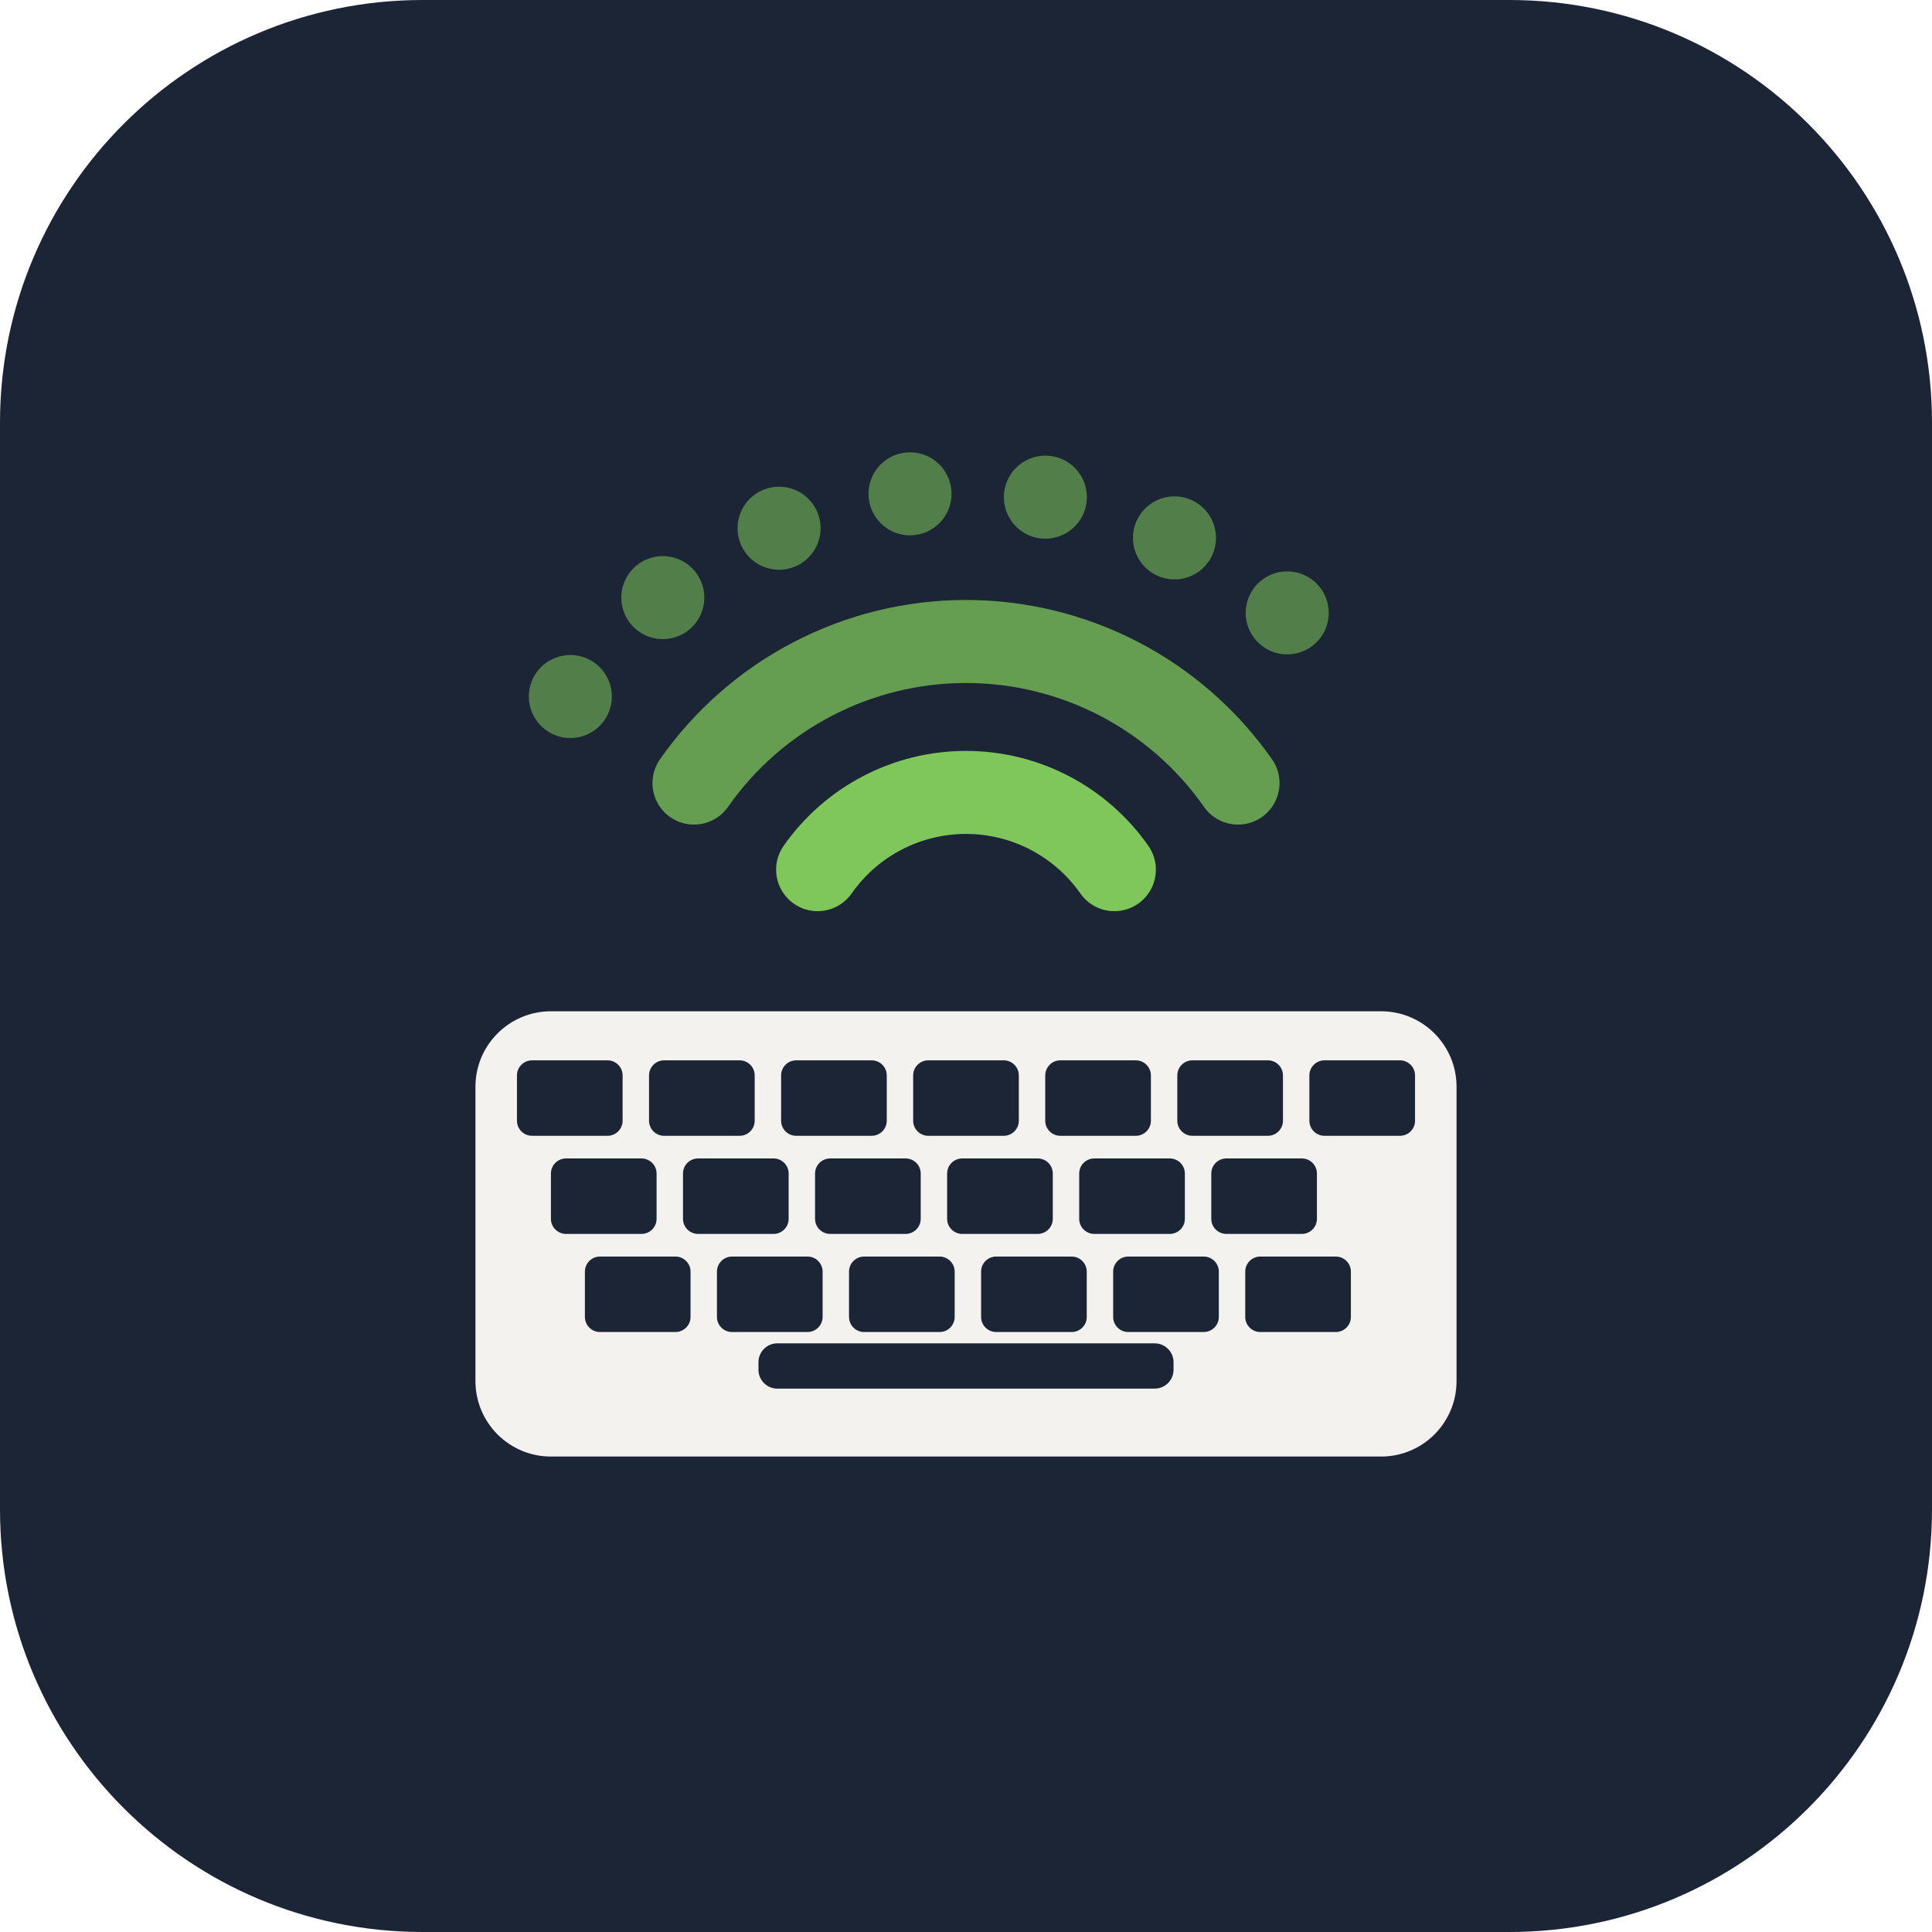
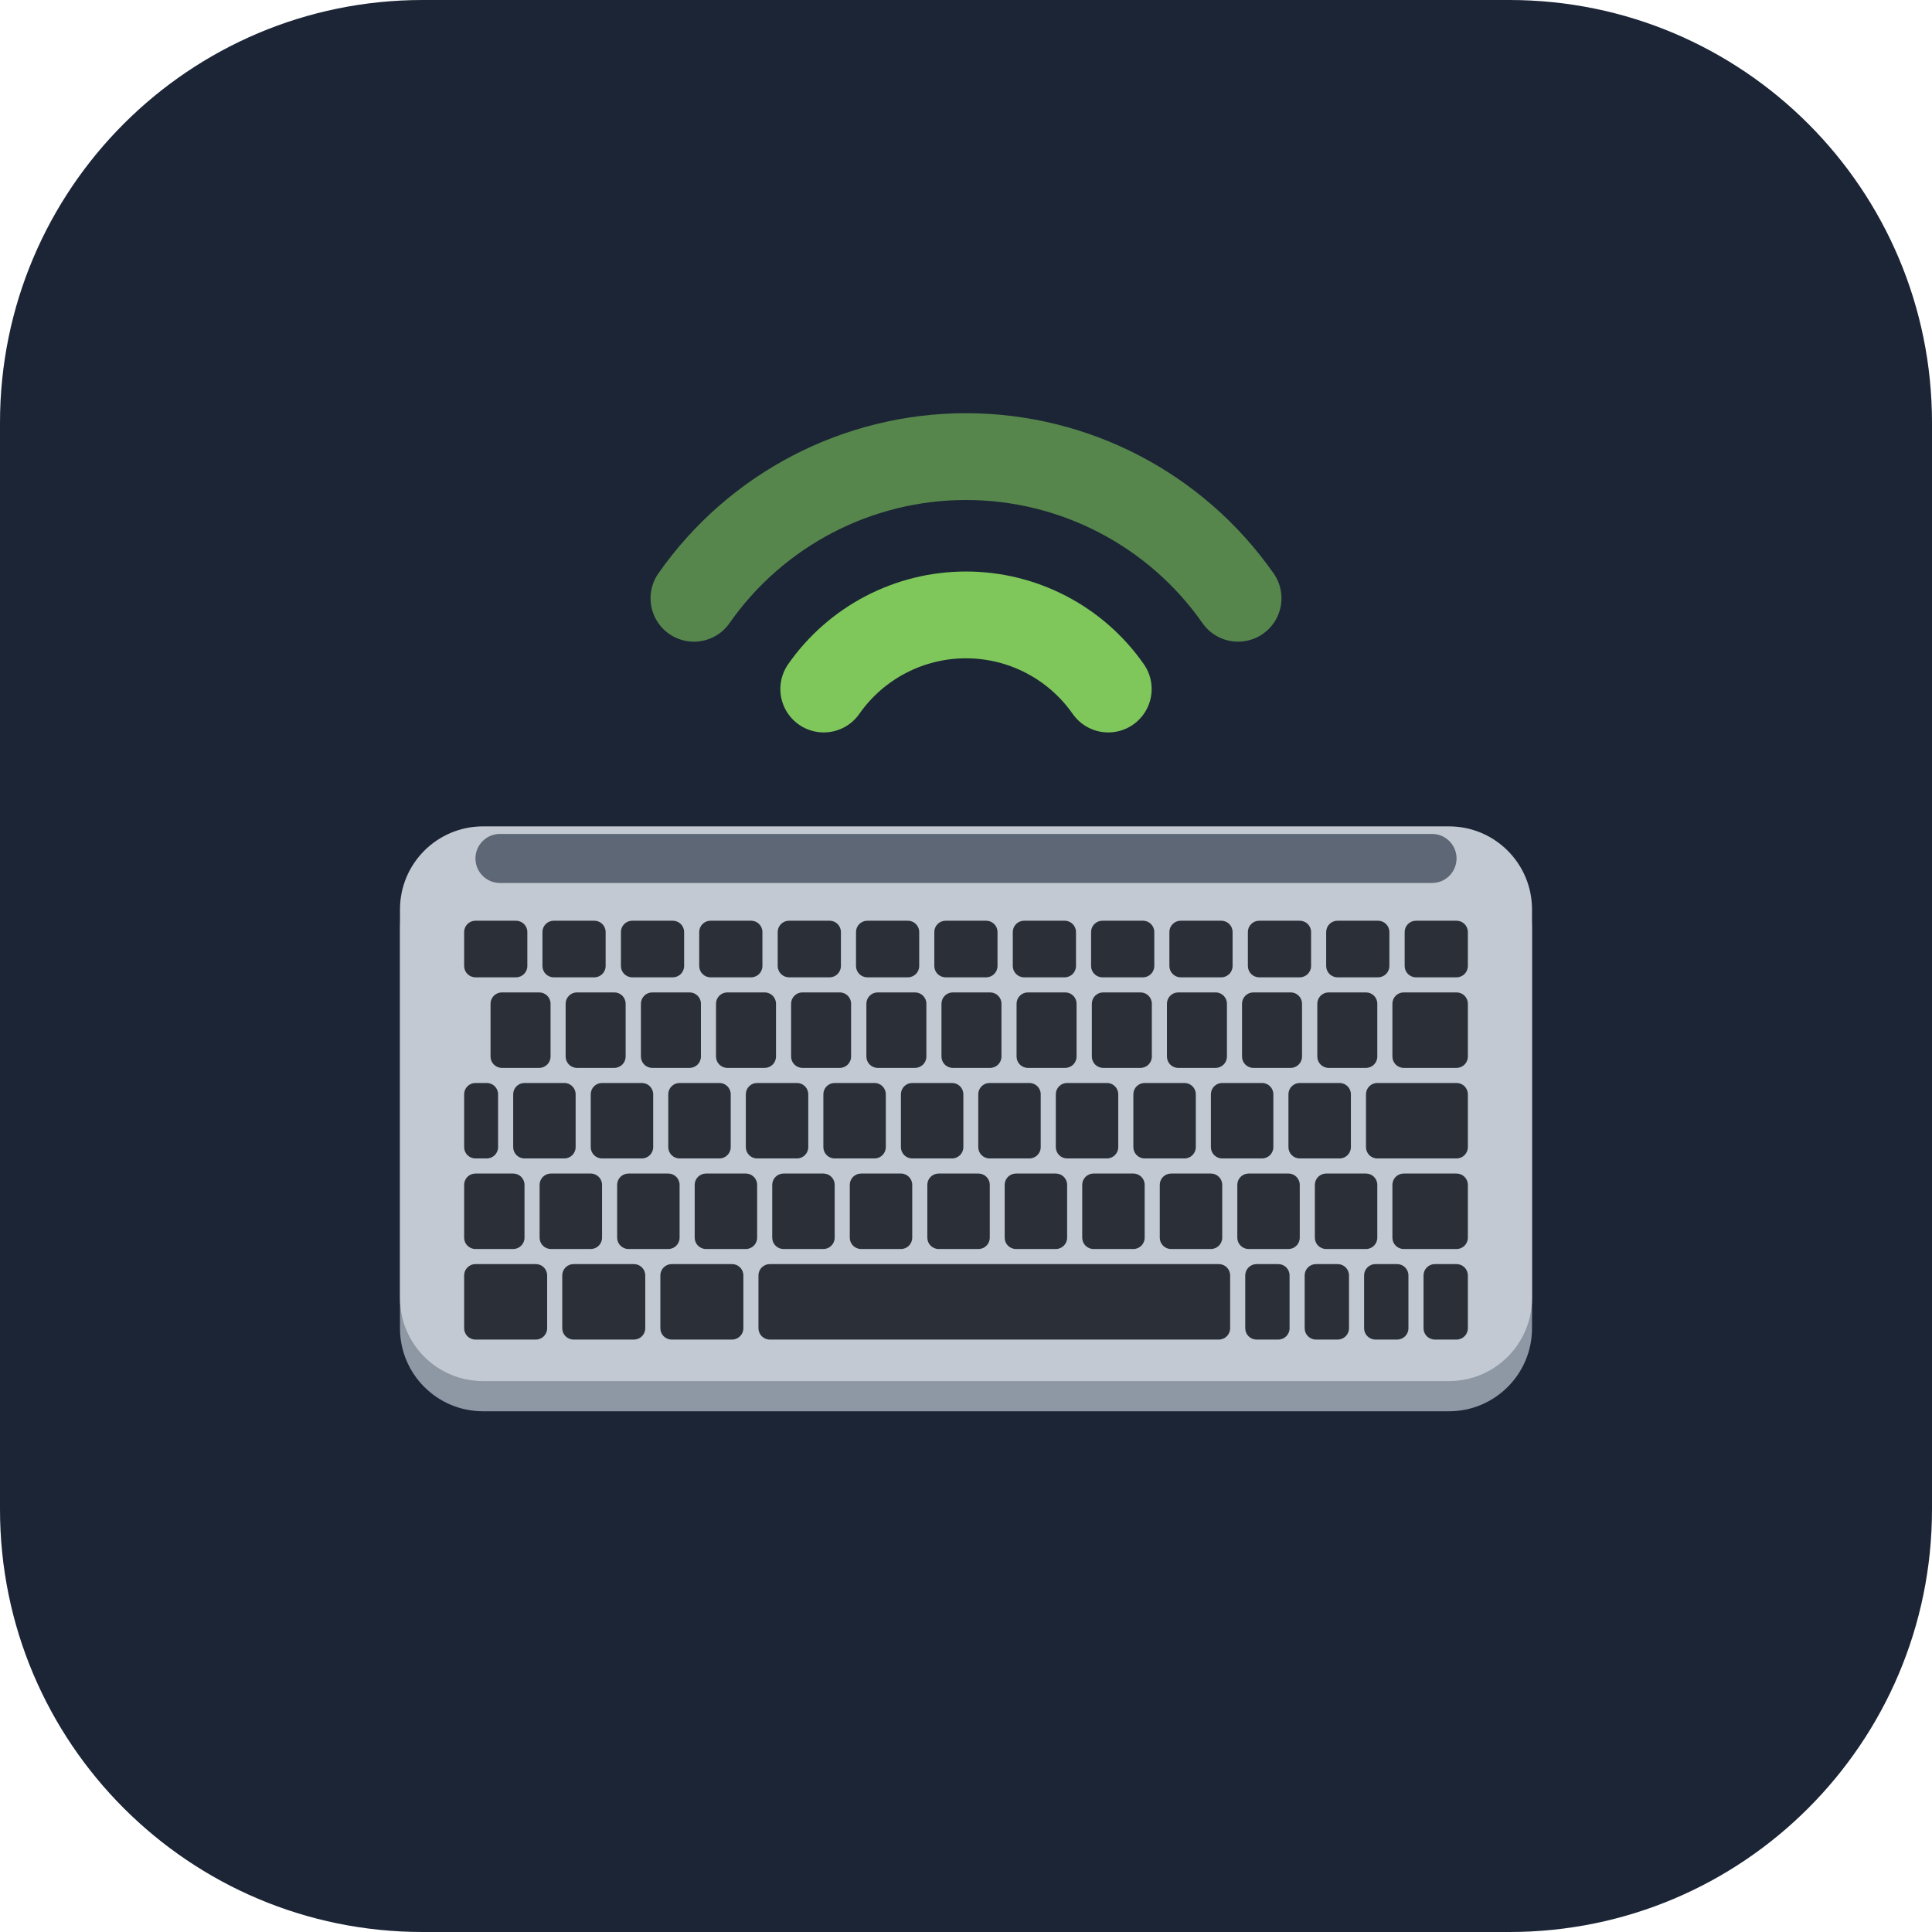
<svg xmlns="http://www.w3.org/2000/svg" width="1024" height="1024" viewBox="0 0 1024 1024">
  <rect width="1024" height="1024" rx="224" fill="#1B2536" />
-   <rect x="252.0" y="536.0" width="520.0" height="236.0" rx="40.0" fill="#F4F2EE" />
-   <rect x="274.0" y="562.0" width="56.0" height="40.0" rx="8.0" fill="#1B2536" />
-   <rect x="344.0" y="562.0" width="56.0" height="40.0" rx="8.0" fill="#1B2536" />
-   <rect x="414.0" y="562.0" width="56.0" height="40.0" rx="8.0" fill="#1B2536" />
-   <rect x="484.0" y="562.0" width="56.0" height="40.0" rx="8.0" fill="#1B2536" />
-   <rect x="554.0" y="562.0" width="56.0" height="40.0" rx="8.0" fill="#1B2536" />
-   <rect x="624.0" y="562.0" width="56.0" height="40.0" rx="8.0" fill="#1B2536" />
-   <rect x="694.0" y="562.0" width="56.0" height="40.0" rx="8.0" fill="#1B2536" />
-   <rect x="292.0" y="614.0" width="56.0" height="40.0" rx="8.0" fill="#1B2536" />
-   <rect x="362.0" y="614.0" width="56.0" height="40.0" rx="8.0" fill="#1B2536" />
-   <rect x="432.0" y="614.0" width="56.0" height="40.0" rx="8.0" fill="#1B2536" />
-   <rect x="502.0" y="614.0" width="56.0" height="40.0" rx="8.0" fill="#1B2536" />
-   <rect x="572.0" y="614.0" width="56.0" height="40.0" rx="8.0" fill="#1B2536" />
-   <rect x="642.0" y="614.0" width="56.0" height="40.0" rx="8.0" fill="#1B2536" />
-   <rect x="310.0" y="666.0" width="56.0" height="40.0" rx="8.0" fill="#1B2536" />
-   <rect x="380.0" y="666.0" width="56.0" height="40.0" rx="8.0" fill="#1B2536" />
-   <rect x="450.0" y="666.0" width="56.0" height="40.0" rx="8.0" fill="#1B2536" />
-   <rect x="520.0" y="666.0" width="56.0" height="40.0" rx="8.0" fill="#1B2536" />
-   <rect x="590.0" y="666.0" width="56.0" height="40.0" rx="8.0" fill="#1B2536" />
-   <rect x="660.0" y="666.0" width="56.0" height="40.0" rx="8.0" fill="#1B2536" />
-   <rect x="402.0" y="712.0" width="220.0" height="24.0" rx="10.0" fill="#1B2536" />
-   <path d="M 433.361 460.937 A 96.0 96.0 0 0 1 590.639 460.937" fill="none" stroke="#7FC75A" stroke-opacity="1" stroke-width="44.0" stroke-linecap="round" />
-   <path d="M 367.829 415.051 A 176.0 176.0 0 0 1 656.171 415.051" fill="none" stroke="#7FC75A" stroke-opacity="0.75" stroke-width="44.0" stroke-linecap="round" />
-   <path d="M 302.297 369.164 A 256.0 256.0 0 0 1 721.703 369.164" fill="none" stroke="#7FC75A" stroke-opacity="0.55" stroke-width="44.0" stroke-linecap="round" stroke-dasharray="0 72.0" />
+   <rect x="212.0" y="448.0" width="600.0" height="300.0" rx="44.0" fill="#8E97A4" />
+   <rect x="212.0" y="438.0" width="600.0" height="294.0" rx="44.0" fill="#C3C9D2" />
+   <rect x="252.0" y="442.0" width="520.0" height="26.0" rx="13.0" fill="#5E6775" />
+   <rect x="246.0" y="488.0" width="33.5" height="30.0" rx="6.0" fill="#2B3038" />
+   <rect x="287.5" y="488.0" width="33.5" height="30.0" rx="6.0" fill="#2B3038" />
+   <rect x="329.1" y="488.0" width="33.5" height="30.0" rx="6.0" fill="#2B3038" />
+   <rect x="370.6" y="488.0" width="33.5" height="30.0" rx="6.0" fill="#2B3038" />
+   <rect x="412.2" y="488.0" width="33.5" height="30.0" rx="6.0" fill="#2B3038" />
+   <rect x="453.7" y="488.0" width="33.5" height="30.0" rx="6.0" fill="#2B3038" />
+   <rect x="495.2" y="488.0" width="33.5" height="30.0" rx="6.0" fill="#2B3038" />
+   <rect x="536.8" y="488.0" width="33.5" height="30.0" rx="6.0" fill="#2B3038" />
+   <rect x="578.3" y="488.0" width="33.5" height="30.0" rx="6.0" fill="#2B3038" />
+   <rect x="619.8" y="488.0" width="33.5" height="30.0" rx="6.0" fill="#2B3038" />
+   <rect x="661.4" y="488.0" width="33.5" height="30.0" rx="6.0" fill="#2B3038" />
+   <rect x="702.9" y="488.0" width="33.5" height="30.0" rx="6.0" fill="#2B3038" />
+   <rect x="744.5" y="488.0" width="33.5" height="30.0" rx="6.0" fill="#2B3038" />
+   <rect x="260.0" y="526.0" width="31.8" height="40.0" rx="6.0" fill="#2B3038" />
+   <rect x="299.8" y="526.0" width="31.8" height="40.0" rx="6.0" fill="#2B3038" />
+   <rect x="339.7" y="526.0" width="31.8" height="40.0" rx="6.0" fill="#2B3038" />
+   <rect x="379.5" y="526.0" width="31.8" height="40.0" rx="6.0" fill="#2B3038" />
+   <rect x="419.3" y="526.0" width="31.8" height="40.0" rx="6.0" fill="#2B3038" />
+   <rect x="459.2" y="526.0" width="31.8" height="40.0" rx="6.0" fill="#2B3038" />
+   <rect x="499.0" y="526.0" width="31.8" height="40.0" rx="6.0" fill="#2B3038" />
+   <rect x="538.8" y="526.0" width="31.8" height="40.0" rx="6.0" fill="#2B3038" />
+   <rect x="578.7" y="526.0" width="31.8" height="40.0" rx="6.0" fill="#2B3038" />
+   <rect x="618.5" y="526.0" width="31.8" height="40.0" rx="6.0" fill="#2B3038" />
+   <rect x="658.3" y="526.0" width="31.8" height="40.0" rx="6.0" fill="#2B3038" />
+   <rect x="698.2" y="526.0" width="31.8" height="40.0" rx="6.0" fill="#2B3038" />
+   <rect x="738.0" y="526.0" width="40.0" height="40.0" rx="6.0" fill="#2B3038" />
+   <rect x="246.0" y="574.0" width="18.0" height="40.0" rx="6.0" fill="#2B3038" />
+   <rect x="272.0" y="574.0" width="33.1" height="40.0" rx="6.0" fill="#2B3038" />
+   <rect x="313.1" y="574.0" width="33.1" height="40.0" rx="6.0" fill="#2B3038" />
+   <rect x="354.2" y="574.0" width="33.1" height="40.0" rx="6.0" fill="#2B3038" />
+   <rect x="395.3" y="574.0" width="33.1" height="40.0" rx="6.0" fill="#2B3038" />
+   <rect x="436.4" y="574.0" width="33.1" height="40.0" rx="6.0" fill="#2B3038" />
+   <rect x="477.5" y="574.0" width="33.1" height="40.0" rx="6.0" fill="#2B3038" />
+   <rect x="518.5" y="574.0" width="33.1" height="40.0" rx="6.0" fill="#2B3038" />
+   <rect x="559.6" y="574.0" width="33.1" height="40.0" rx="6.0" fill="#2B3038" />
+   <rect x="600.7" y="574.0" width="33.1" height="40.0" rx="6.0" fill="#2B3038" />
+   <rect x="641.8" y="574.0" width="33.1" height="40.0" rx="6.0" fill="#2B3038" />
+   <rect x="682.9" y="574.0" width="33.1" height="40.0" rx="6.0" fill="#2B3038" />
+   <rect x="724.0" y="574.0" width="54.0" height="40.0" rx="6.0" fill="#2B3038" />
+   <rect x="246.0" y="622.0" width="32.0" height="40.0" rx="6.0" fill="#2B3038" />
+   <rect x="286.0" y="622.0" width="33.1" height="40.0" rx="6.0" fill="#2B3038" />
+   <rect x="327.1" y="622.0" width="33.1" height="40.0" rx="6.0" fill="#2B3038" />
+   <rect x="368.2" y="622.0" width="33.1" height="40.0" rx="6.0" fill="#2B3038" />
+   <rect x="409.3" y="622.0" width="33.1" height="40.0" rx="6.0" fill="#2B3038" />
+   <rect x="450.4" y="622.0" width="33.1" height="40.0" rx="6.0" fill="#2B3038" />
+   <rect x="491.5" y="622.0" width="33.1" height="40.0" rx="6.0" fill="#2B3038" />
+   <rect x="532.5" y="622.0" width="33.1" height="40.0" rx="6.0" fill="#2B3038" />
+   <rect x="573.6" y="622.0" width="33.1" height="40.0" rx="6.0" fill="#2B3038" />
+   <rect x="614.7" y="622.0" width="33.1" height="40.0" rx="6.0" fill="#2B3038" />
+   <rect x="655.8" y="622.0" width="33.1" height="40.0" rx="6.0" fill="#2B3038" />
+   <rect x="696.9" y="622.0" width="33.1" height="40.0" rx="6.0" fill="#2B3038" />
+   <rect x="738.0" y="622.0" width="40.0" height="40.0" rx="6.0" fill="#2B3038" />
+   <rect x="246.0" y="670.0" width="44.0" height="40.0" rx="6.0" fill="#2B3038" />
+   <rect x="298.0" y="670.0" width="44.0" height="40.0" rx="6.0" fill="#2B3038" />
+   <rect x="350.0" y="670.0" width="44.0" height="40.0" rx="6.0" fill="#2B3038" />
+   <rect x="402.0" y="670.0" width="250.0" height="40.0" rx="6.0" fill="#2B3038" />
+   <rect x="660.0" y="670.0" width="23.5" height="40.0" rx="6.0" fill="#2B3038" />
+   <rect x="691.5" y="670.0" width="23.5" height="40.0" rx="6.0" fill="#2B3038" />
+   <rect x="723.0" y="670.0" width="23.5" height="40.0" rx="6.0" fill="#2B3038" />
+   <rect x="754.5" y="670.0" width="23.5" height="40.0" rx="6.0" fill="#2B3038" />
+   <path d="M 436.6 365.2 A 92.0 92.0 0 0 1 587.4 365.2" fill="none" stroke="#7FC75A" stroke-opacity="1.0" stroke-width="46.0" stroke-linecap="round" />
+   <path d="M 367.8 317.1 A 176.0 176.0 0 0 1 656.2 317.1" fill="none" stroke="#7FC75A" stroke-opacity="0.6" stroke-width="46.0" stroke-linecap="round" />
</svg>
